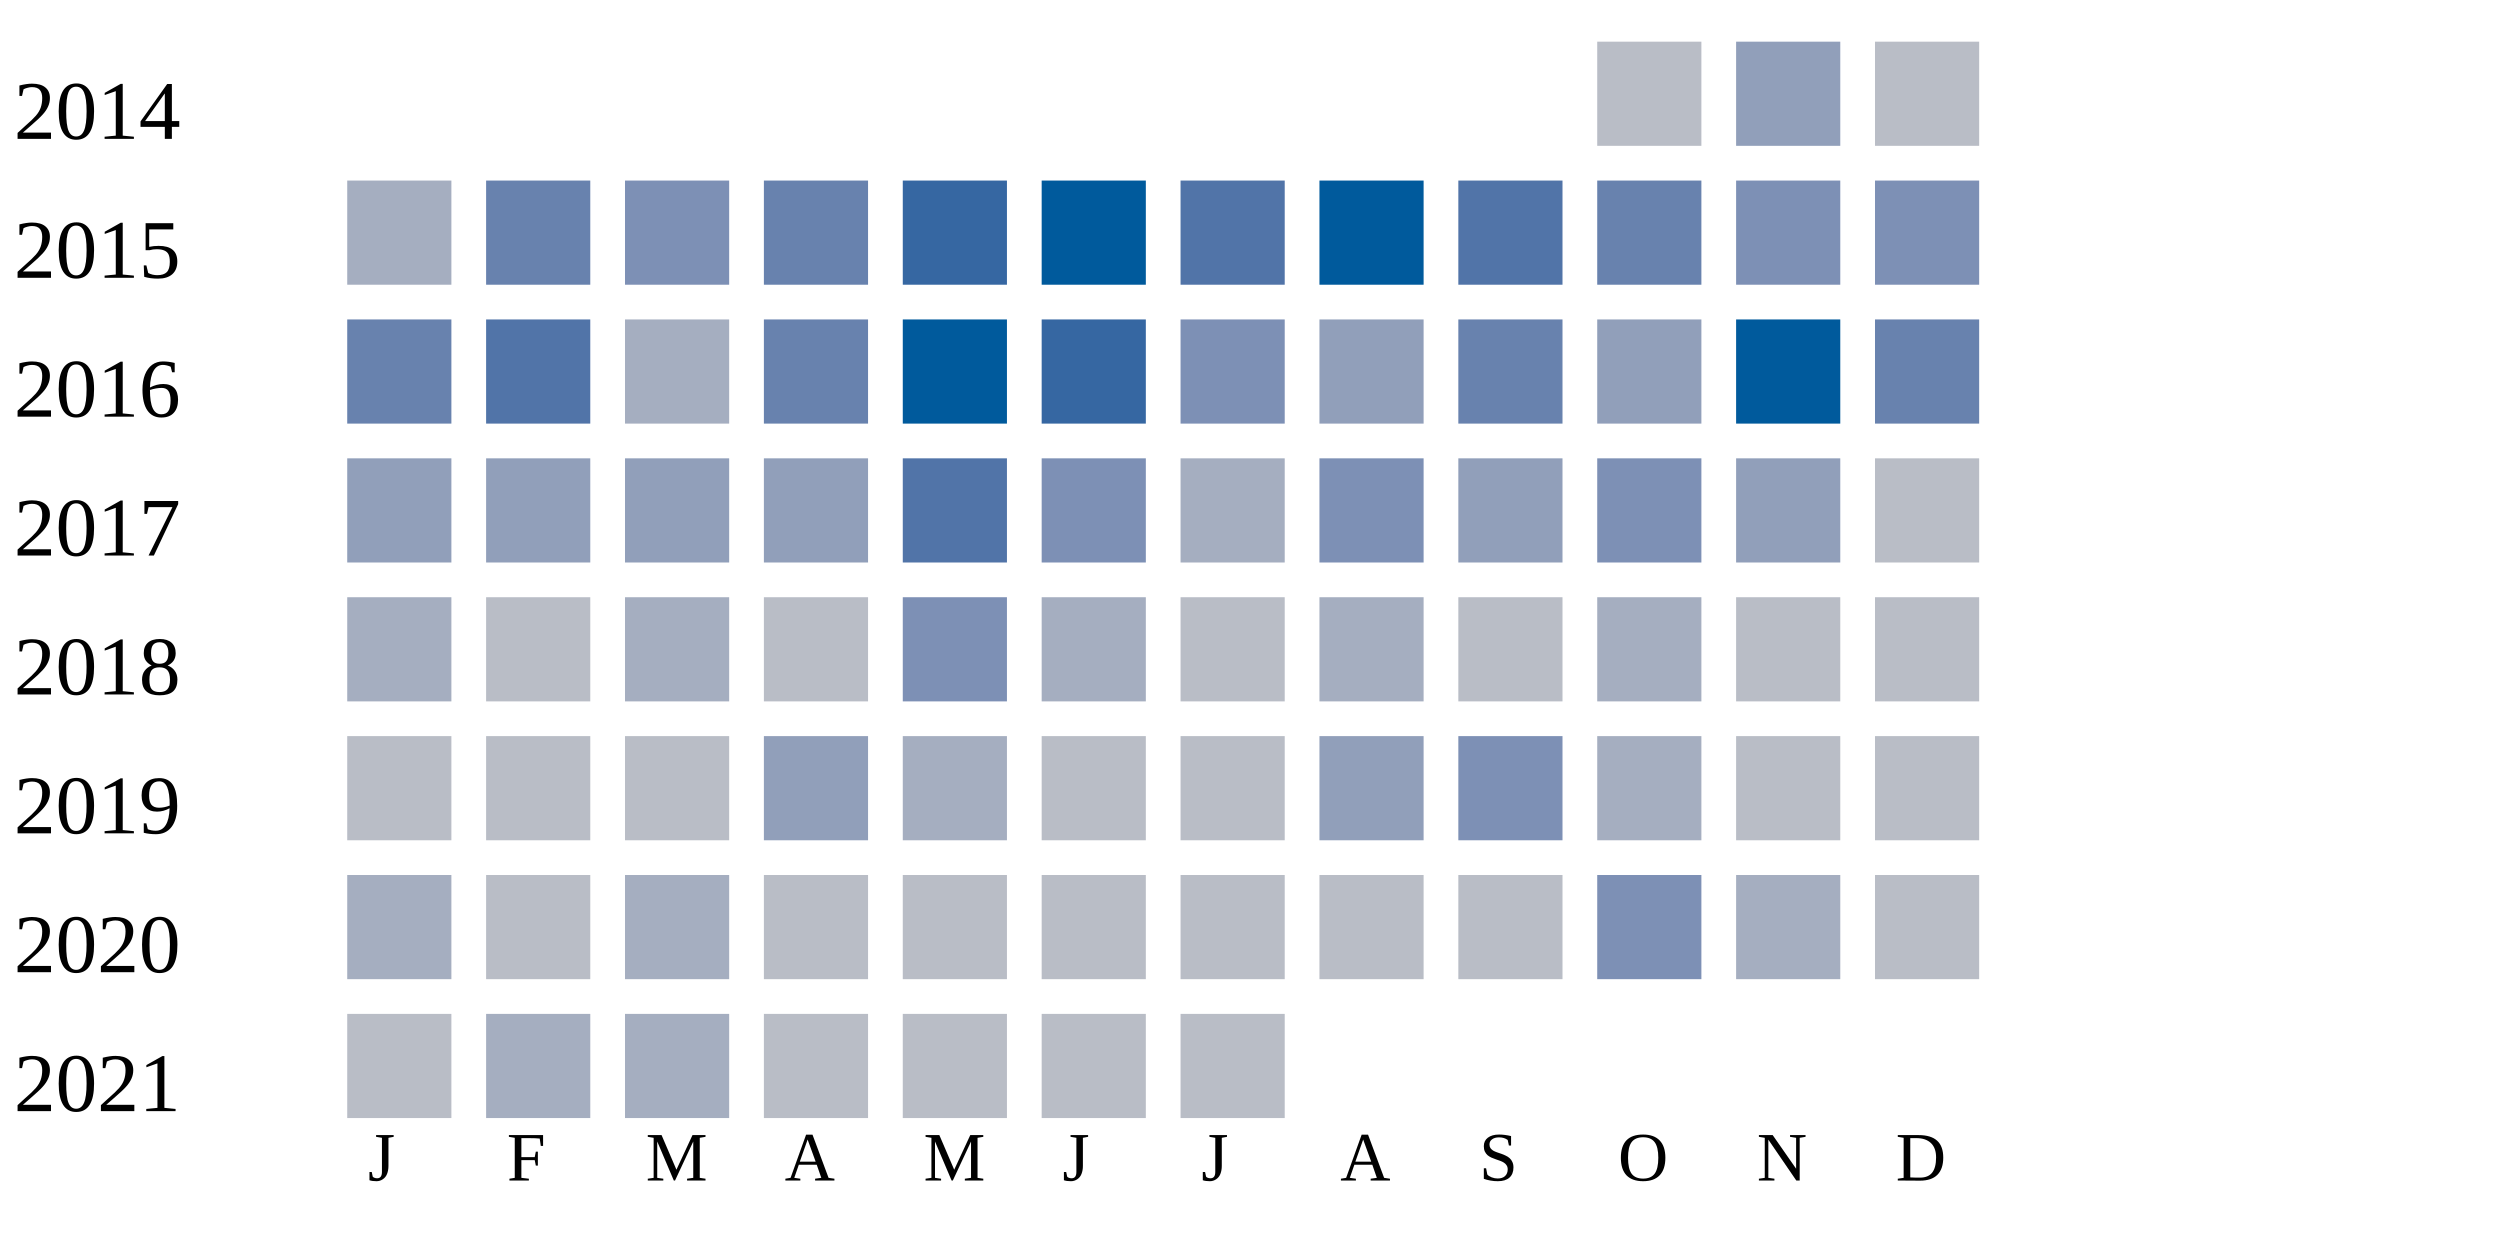
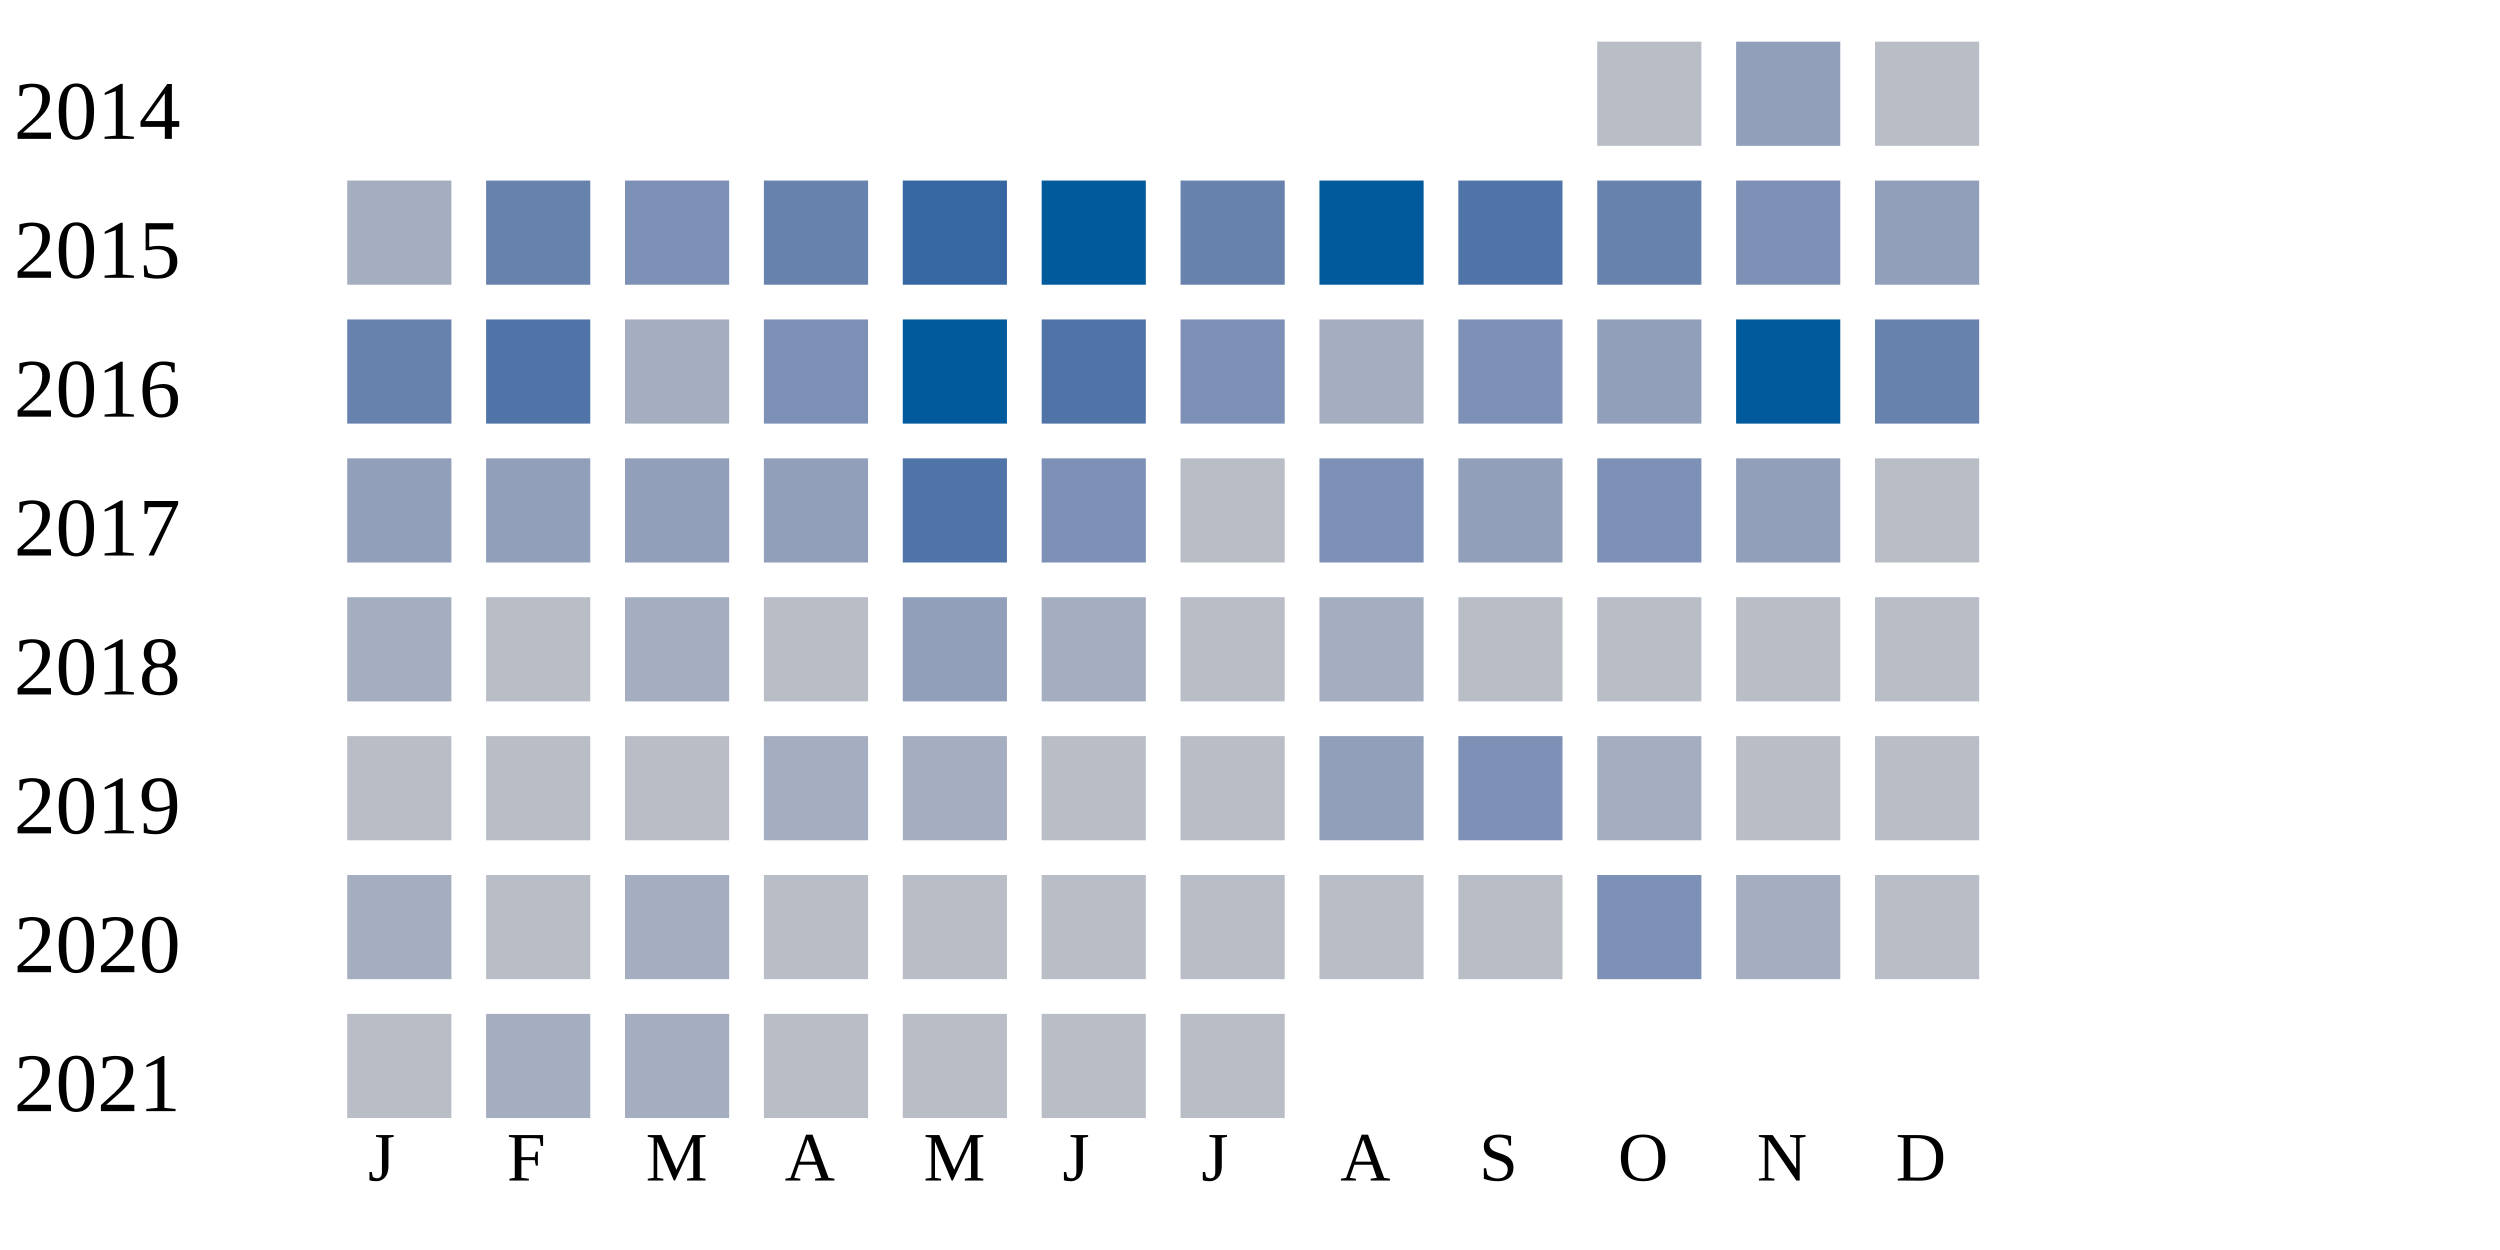
<svg xmlns="http://www.w3.org/2000/svg" width="360" height="180">
  <g transform="translate(0 0)">
    <text x="2" y="20">2014</text>
    <rect x="230" y="6" width="15" height="15" fill="#b9bdc6" />
    <rect x="250" y="6" width="15" height="15" fill="#919fba" />
    <rect x="270" y="6" width="15" height="15" fill="#b9bdc6" />
  </g>
  <g transform="translate(0 20)">
    <text x="2" y="20">2015</text>
    <rect x="50" y="6" width="15" height="15" fill="#a5aec0" />
    <rect x="70" y="6" width="15" height="15" fill="#6882ae" />
    <rect x="90" y="6" width="15" height="15" fill="#7d90b5" />
    <rect x="110" y="6" width="15" height="15" fill="#6882ae" />
    <rect x="130" y="6" width="15" height="15" fill="#3667a2" />
    <rect x="150" y="6" width="15" height="15" fill="#005a9c" />
-     <rect x="170" y="6" width="15" height="15" fill="#5174a8" />
+     <rect x="170" y="6" width="15" height="15" fill="#6882ae" />
    <rect x="190" y="6" width="15" height="15" fill="#005a9c" />
    <rect x="210" y="6" width="15" height="15" fill="#5174a8" />
    <rect x="230" y="6" width="15" height="15" fill="#6882ae" />
    <rect x="250" y="6" width="15" height="15" fill="#7d90b5" />
-     <rect x="270" y="6" width="15" height="15" fill="#7d90b5" />
+     <rect x="270" y="6" width="15" height="15" fill="#919fba" />
  </g>
  <g transform="translate(0 40)">
    <text x="2" y="20">2016</text>
    <rect x="50" y="6" width="15" height="15" fill="#6882ae" />
    <rect x="70" y="6" width="15" height="15" fill="#5174a8" />
    <rect x="90" y="6" width="15" height="15" fill="#a5aec0" />
-     <rect x="110" y="6" width="15" height="15" fill="#6882ae" />
+     <rect x="110" y="6" width="15" height="15" fill="#7d90b5" />
    <rect x="130" y="6" width="15" height="15" fill="#005a9c" />
-     <rect x="150" y="6" width="15" height="15" fill="#3667a2" />
+     <rect x="150" y="6" width="15" height="15" fill="#5174a8" />
    <rect x="170" y="6" width="15" height="15" fill="#7d90b5" />
-     <rect x="190" y="6" width="15" height="15" fill="#919fba" />
-     <rect x="210" y="6" width="15" height="15" fill="#6882ae" />
+     <rect x="190" y="6" width="15" height="15" fill="#a5aec0" />
+     <rect x="210" y="6" width="15" height="15" fill="#7d90b5" />
    <rect x="230" y="6" width="15" height="15" fill="#919fba" />
    <rect x="250" y="6" width="15" height="15" fill="#005a9c" />
    <rect x="270" y="6" width="15" height="15" fill="#6882ae" />
  </g>
  <g transform="translate(0 60)">
    <text x="2" y="20">2017</text>
    <rect x="50" y="6" width="15" height="15" fill="#919fba" />
    <rect x="70" y="6" width="15" height="15" fill="#919fba" />
    <rect x="90" y="6" width="15" height="15" fill="#919fba" />
    <rect x="110" y="6" width="15" height="15" fill="#919fba" />
    <rect x="130" y="6" width="15" height="15" fill="#5174a8" />
    <rect x="150" y="6" width="15" height="15" fill="#7d90b5" />
-     <rect x="170" y="6" width="15" height="15" fill="#a5aec0" />
+     <rect x="170" y="6" width="15" height="15" fill="#b9bdc6" />
    <rect x="190" y="6" width="15" height="15" fill="#7d90b5" />
    <rect x="210" y="6" width="15" height="15" fill="#919fba" />
    <rect x="230" y="6" width="15" height="15" fill="#7d90b5" />
    <rect x="250" y="6" width="15" height="15" fill="#919fba" />
    <rect x="270" y="6" width="15" height="15" fill="#b9bdc6" />
  </g>
  <g transform="translate(0 80)">
    <text x="2" y="20">2018</text>
    <rect x="50" y="6" width="15" height="15" fill="#a5aec0" />
    <rect x="70" y="6" width="15" height="15" fill="#b9bdc6" />
    <rect x="90" y="6" width="15" height="15" fill="#a5aec0" />
    <rect x="110" y="6" width="15" height="15" fill="#b9bdc6" />
-     <rect x="130" y="6" width="15" height="15" fill="#7d90b5" />
+     <rect x="130" y="6" width="15" height="15" fill="#919fba" />
    <rect x="150" y="6" width="15" height="15" fill="#a5aec0" />
    <rect x="170" y="6" width="15" height="15" fill="#b9bdc6" />
    <rect x="190" y="6" width="15" height="15" fill="#a5aec0" />
    <rect x="210" y="6" width="15" height="15" fill="#b9bdc6" />
-     <rect x="230" y="6" width="15" height="15" fill="#a5aec0" />
+     <rect x="230" y="6" width="15" height="15" fill="#b9bdc6" />
    <rect x="250" y="6" width="15" height="15" fill="#b9bdc6" />
    <rect x="270" y="6" width="15" height="15" fill="#b9bdc6" />
  </g>
  <g transform="translate(0 100)">
    <text x="2" y="20">2019</text>
    <rect x="50" y="6" width="15" height="15" fill="#b9bdc6" />
    <rect x="70" y="6" width="15" height="15" fill="#b9bdc6" />
    <rect x="90" y="6" width="15" height="15" fill="#b9bdc6" />
-     <rect x="110" y="6" width="15" height="15" fill="#919fba" />
+     <rect x="110" y="6" width="15" height="15" fill="#a5aec0" />
    <rect x="130" y="6" width="15" height="15" fill="#a5aec0" />
    <rect x="150" y="6" width="15" height="15" fill="#b9bdc6" />
    <rect x="170" y="6" width="15" height="15" fill="#b9bdc6" />
    <rect x="190" y="6" width="15" height="15" fill="#919fba" />
    <rect x="210" y="6" width="15" height="15" fill="#7d90b5" />
    <rect x="230" y="6" width="15" height="15" fill="#a5aec0" />
    <rect x="250" y="6" width="15" height="15" fill="#b9bdc6" />
    <rect x="270" y="6" width="15" height="15" fill="#b9bdc6" />
  </g>
  <g transform="translate(0 120)">
    <text x="2" y="20">2020</text>
    <rect x="50" y="6" width="15" height="15" fill="#a5aec0" />
    <rect x="70" y="6" width="15" height="15" fill="#b9bdc6" />
    <rect x="90" y="6" width="15" height="15" fill="#a5aec0" />
    <rect x="110" y="6" width="15" height="15" fill="#b9bdc6" />
    <rect x="130" y="6" width="15" height="15" fill="#b9bdc6" />
    <rect x="150" y="6" width="15" height="15" fill="#b9bdc6" />
    <rect x="170" y="6" width="15" height="15" fill="#b9bdc6" />
    <rect x="190" y="6" width="15" height="15" fill="#b9bdc6" />
    <rect x="210" y="6" width="15" height="15" fill="#b9bdc6" />
    <rect x="230" y="6" width="15" height="15" fill="#7d90b5" />
    <rect x="250" y="6" width="15" height="15" fill="#a5aec0" />
    <rect x="270" y="6" width="15" height="15" fill="#b9bdc6" />
  </g>
  <g transform="translate(0 140)">
    <text x="2" y="20">2021</text>
    <rect x="50" y="6" width="15" height="15" fill="#b9bdc6" />
    <rect x="70" y="6" width="15" height="15" fill="#a5aec0" />
    <rect x="90" y="6" width="15" height="15" fill="#a5aec0" />
    <rect x="110" y="6" width="15" height="15" fill="#b9bdc6" />
    <rect x="130" y="6" width="15" height="15" fill="#b9bdc6" />
    <rect x="150" y="6" width="15" height="15" fill="#b9bdc6" />
    <rect x="170" y="6" width="15" height="15" fill="#b9bdc6" />
  </g>
  <text style="font-size: 10px; text-align: center" x="53" y="170">J</text>
  <text style="font-size: 10px; text-align: center" x="73" y="170">F</text>
  <text style="font-size: 10px; text-align: center" x="93" y="170">M</text>
  <text style="font-size: 10px; text-align: center" x="113" y="170">A</text>
  <text style="font-size: 10px; text-align: center" x="133" y="170">M</text>
  <text style="font-size: 10px; text-align: center" x="153" y="170">J</text>
  <text style="font-size: 10px; text-align: center" x="173" y="170">J</text>
  <text style="font-size: 10px; text-align: center" x="193" y="170">A</text>
  <text style="font-size: 10px; text-align: center" x="213" y="170">S</text>
  <text style="font-size: 10px; text-align: center" x="233" y="170">O</text>
  <text style="font-size: 10px; text-align: center" x="253" y="170">N</text>
  <text style="font-size: 10px; text-align: center" x="273" y="170">D</text>
  <text style="font-size: 10px;" x="155" y="189">Less</text>
  <rect fill="#b9bdc6" width="10" height="10" x="180" y="180" />
  <rect fill="#919fba" width="10" height="10" x="195" y="180" />
  <rect fill="#6882ae" width="10" height="10" x="210" y="180" />
  <rect fill="#005a9c" width="10" height="10" x="225" y="180" />
  <text x="240" y="189" style="font-size: 10px;">More</text>
</svg>
